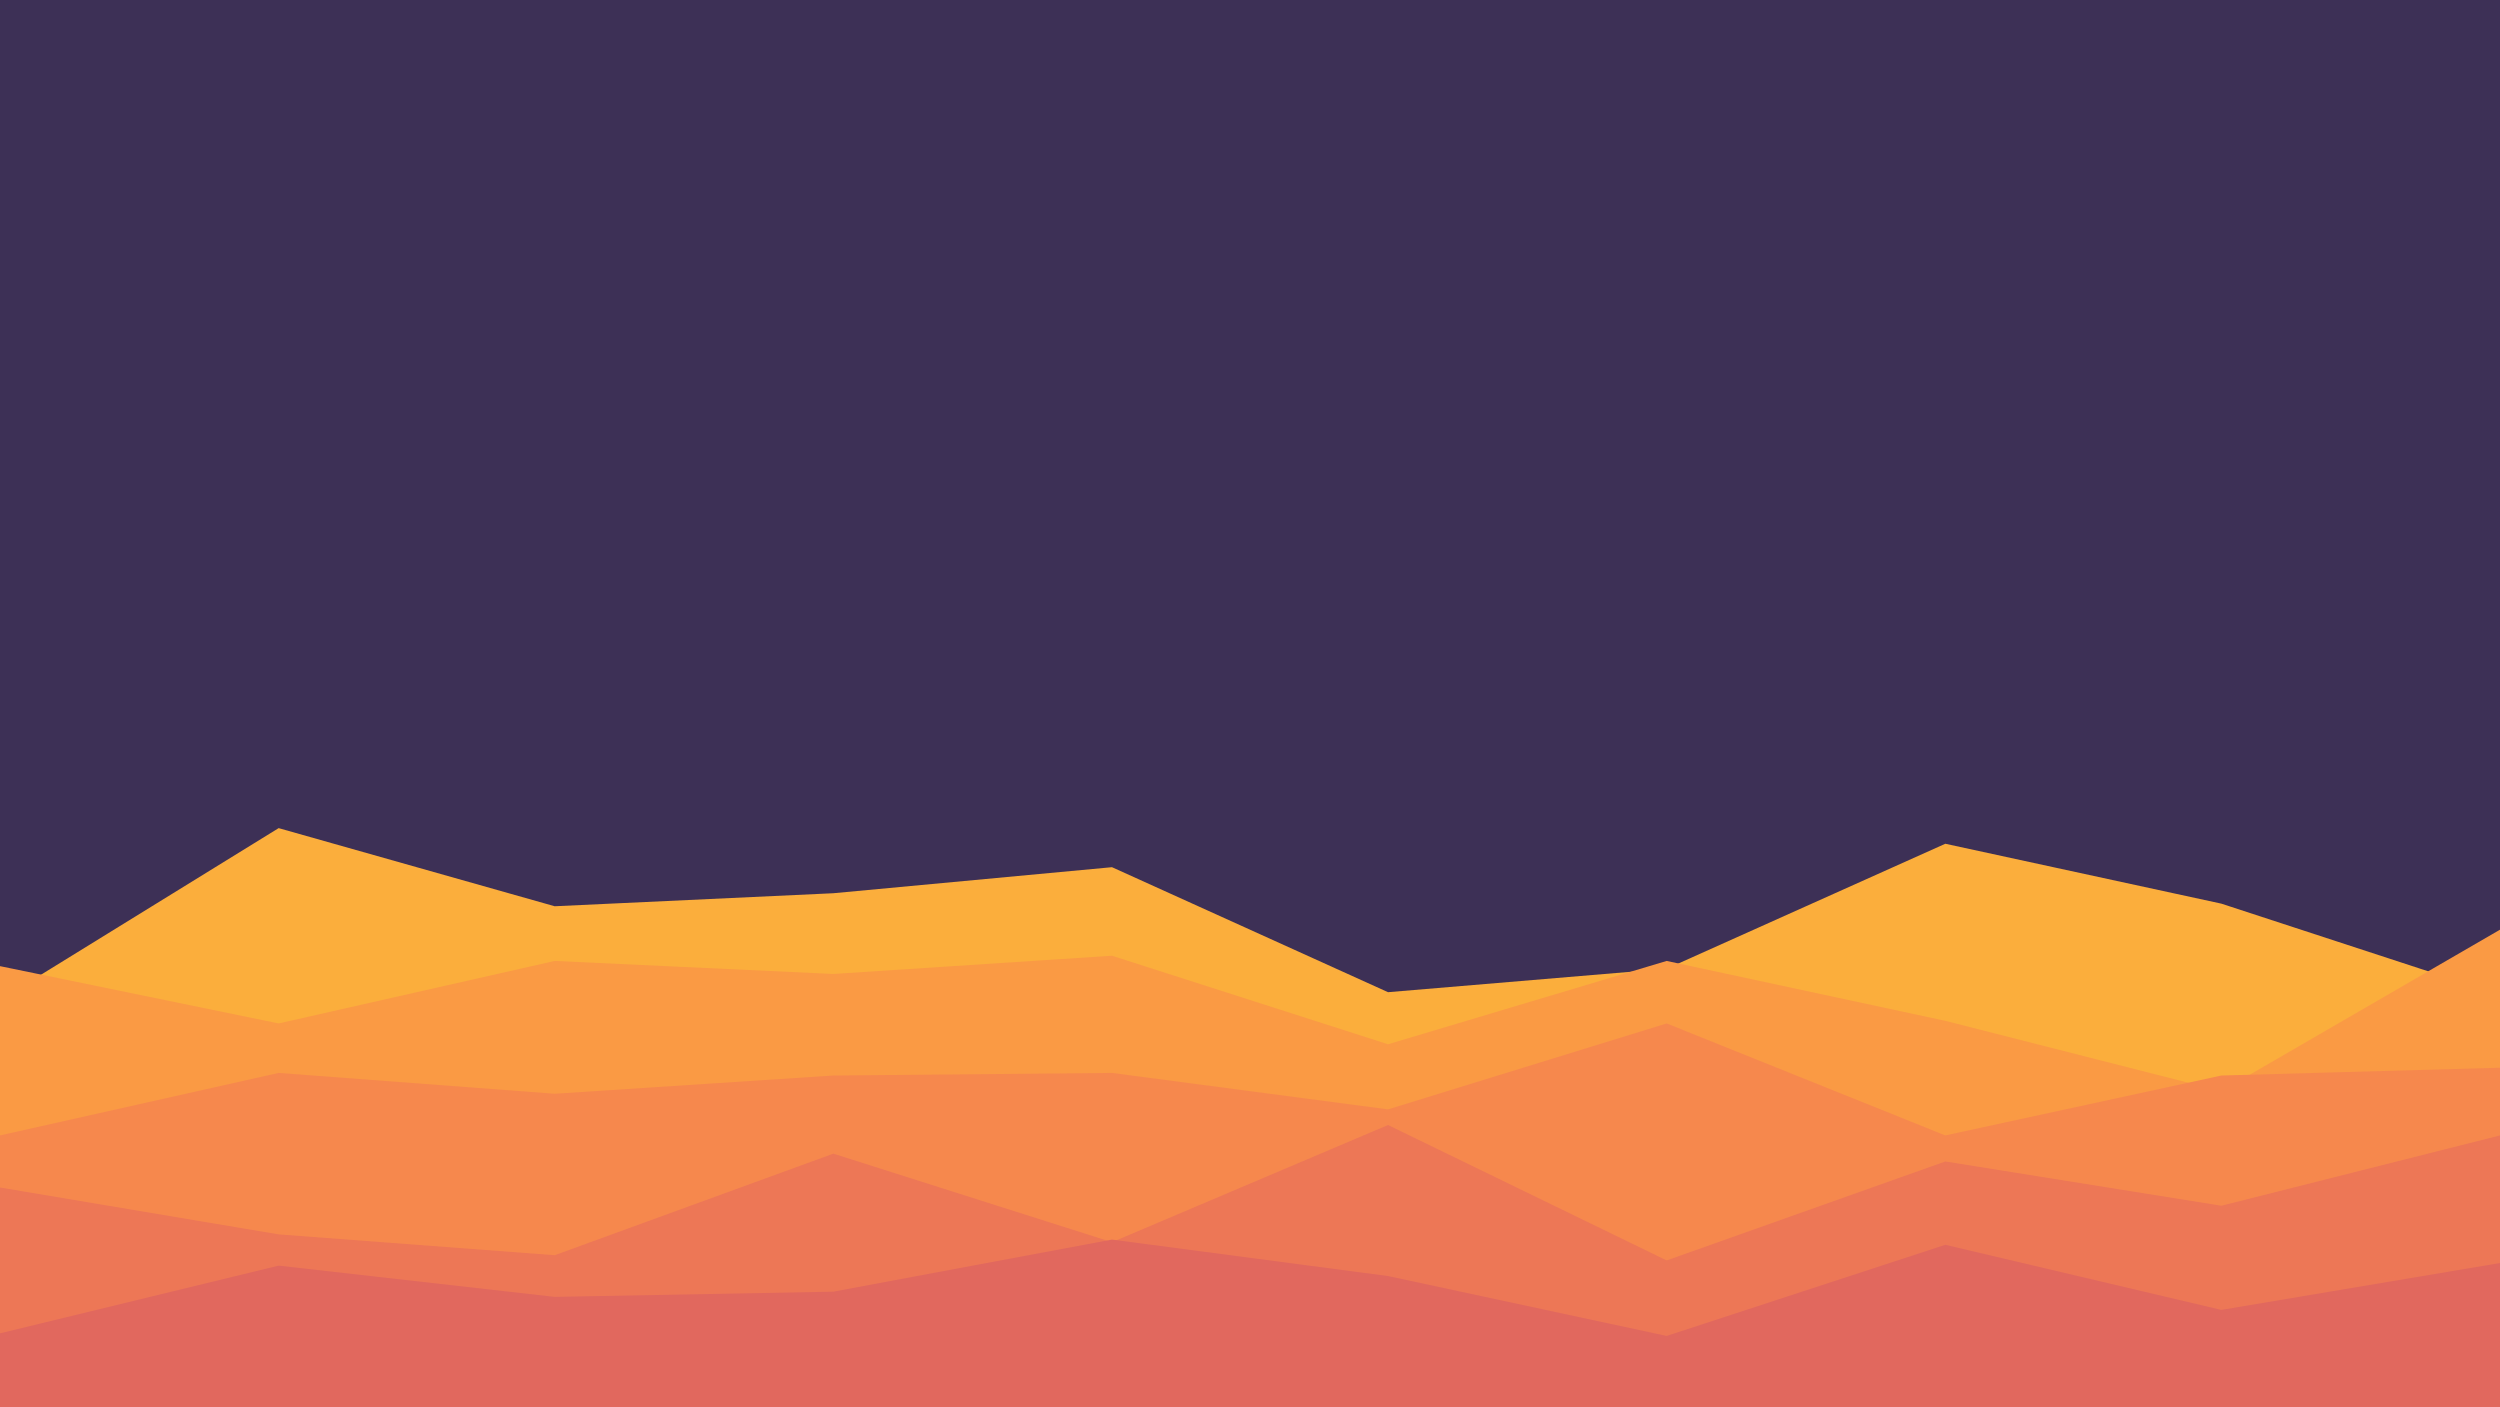
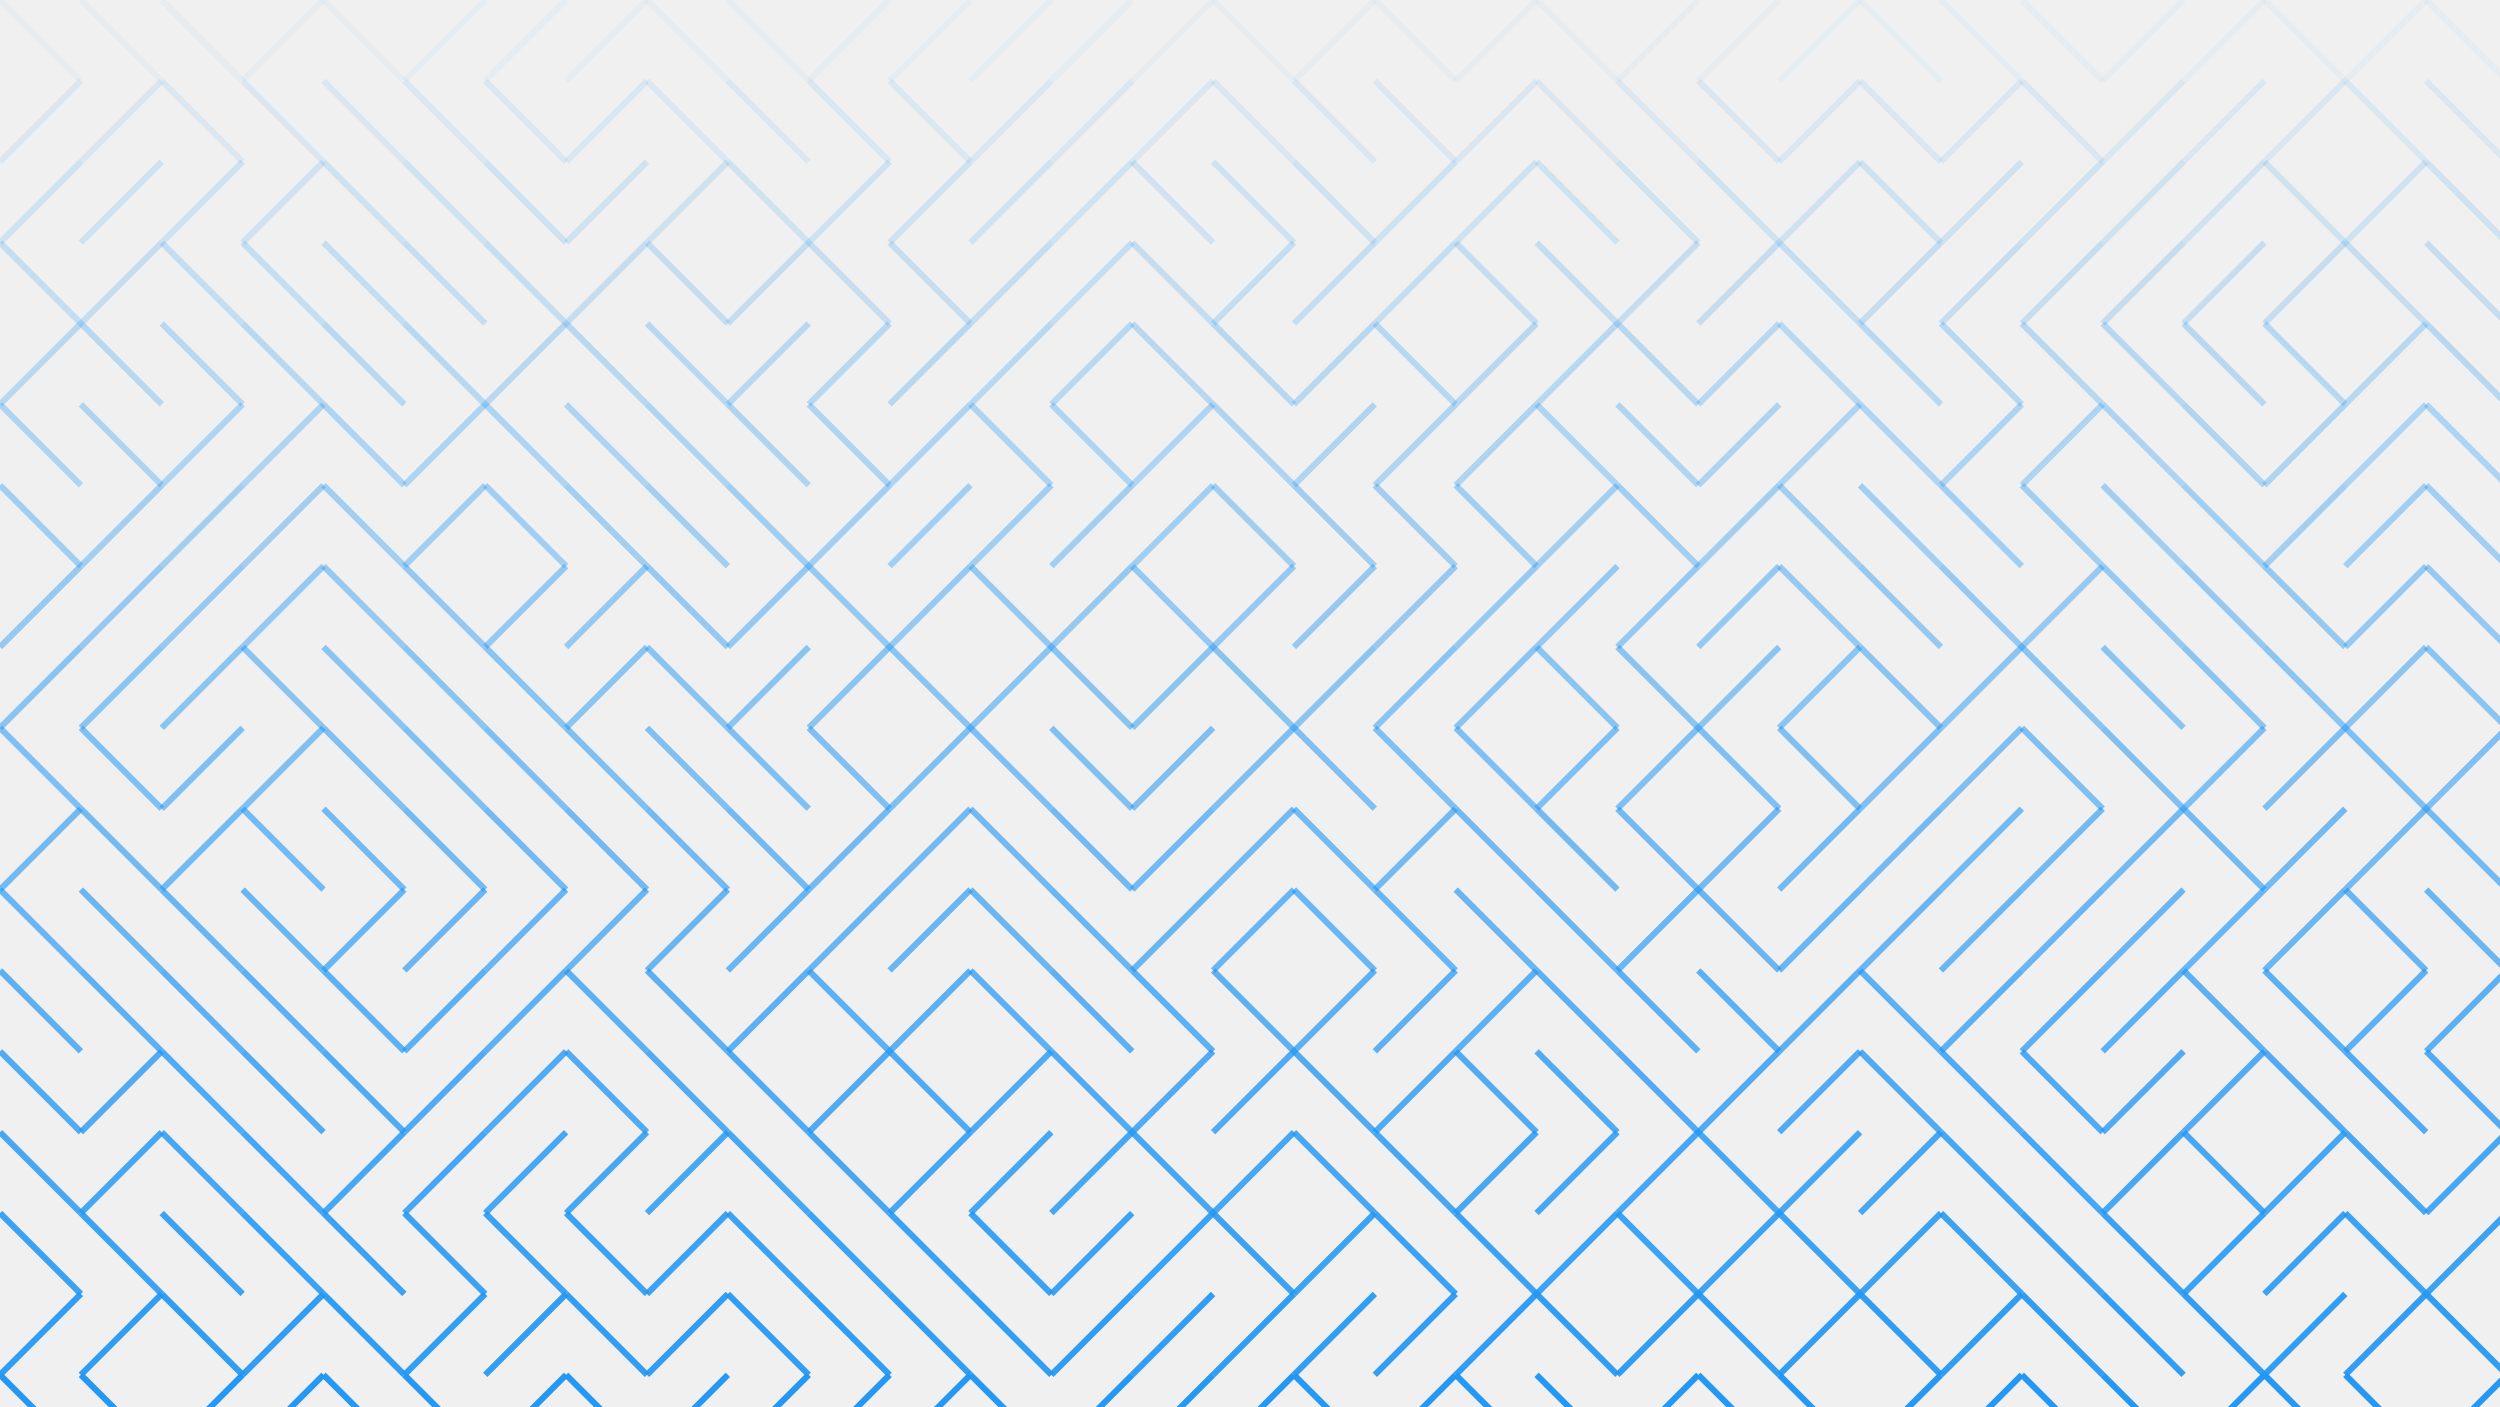
- <svg xmlns="http://www.w3.org/2000/svg" id="visual" viewBox="0 0 960 540" width="960" height="540" version="1.1">
-   <rect x="0" y="0" width="960" height="540" fill="#3d3056" />
-   <path d="M0 384L107 318L213 348L320 343L427 333L533 381L640 372L747 324L853 347L960 382L960 541L853 541L747 541L640 541L533 541L427 541L320 541L213 541L107 541L0 541Z" fill="#fbae3c" />
-   <path d="M0 371L107 393L213 369L320 374L427 367L533 401L640 369L747 392L853 419L960 357L960 541L853 541L747 541L640 541L533 541L427 541L320 541L213 541L107 541L0 541Z" fill="#fa9a44" />
-   <path d="M0 436L107 412L213 420L320 413L427 412L533 426L640 393L747 436L853 413L960 410L960 541L853 541L747 541L640 541L533 541L427 541L320 541L213 541L107 541L0 541Z" fill="#f6884d" />
-   <path d="M0 456L107 474L213 482L320 443L427 477L533 432L640 484L747 446L853 463L960 436L960 541L853 541L747 541L640 541L533 541L427 541L320 541L213 541L107 541L0 541Z" fill="#ed7756" />
-   <path d="M0 512L107 486L213 498L320 496L427 476L533 490L640 513L747 478L853 503L960 485L960 541L853 541L747 541L640 541L533 541L427 541L320 541L213 541L107 541L0 541Z" fill="#e1685e" />
+ <svg xmlns="http://www.w3.org/2000/svg" version="1.1" viewBox="0 0 1422 800">
+   <g stroke-width="3.5" stroke="#2196f3" fill="#fff" stroke-linecap="butt">
+     <line x1="0" y1="0" x2="46" y2="46" opacity="0.05" />
+     <line x1="46" y1="0" x2="92" y2="46" opacity="0.05" />
+     <line x1="92" y1="0" x2="138" y2="46" opacity="0.05" />
+     <line x1="184" y1="0" x2="138" y2="46" opacity="0.05" />
+     <line x1="184" y1="0" x2="230" y2="46" opacity="0.05" />
+     <line x1="276" y1="0" x2="230" y2="46" opacity="0.05" />
+     <line x1="322" y1="0" x2="276" y2="46" opacity="0.05" />
+     <line x1="368" y1="0" x2="322" y2="46" opacity="0.05" />
+     <line x1="368" y1="0" x2="414" y2="46" opacity="0.05" />
+     <line x1="414" y1="0" x2="460" y2="46" opacity="0.05" />
+     <line x1="506" y1="0" x2="460" y2="46" opacity="0.05" />
+     <line x1="552" y1="0" x2="506" y2="46" opacity="0.05" />
+     <line x1="598" y1="0" x2="552" y2="46" opacity="0.05" />
+     <line x1="644" y1="0" x2="598" y2="46" opacity="0.05" />
+     <line x1="690" y1="0" x2="644" y2="46" opacity="0.05" />
+     <line x1="690" y1="0" x2="736" y2="46" opacity="0.05" />
+     <line x1="782" y1="0" x2="736" y2="46" opacity="0.05" />
+     <line x1="782" y1="0" x2="828" y2="46" opacity="0.05" />
+     <line x1="874" y1="0" x2="828" y2="46" opacity="0.05" />
+     <line x1="874" y1="0" x2="920" y2="46" opacity="0.05" />
+     <line x1="966" y1="0" x2="920" y2="46" opacity="0.05" />
+     <line x1="1012" y1="0" x2="966" y2="46" opacity="0.05" />
+     <line x1="1058" y1="0" x2="1012" y2="46" opacity="0.05" />
+     <line x1="1058" y1="0" x2="1104" y2="46" opacity="0.05" />
+     <line x1="1104" y1="0" x2="1150" y2="46" opacity="0.05" />
+     <line x1="1150" y1="0" x2="1196" y2="46" opacity="0.05" />
+     <line x1="1242" y1="0" x2="1196" y2="46" opacity="0.05" />
+     <line x1="1288" y1="0" x2="1242" y2="46" opacity="0.05" />
+     <line x1="1288" y1="0" x2="1334" y2="46" opacity="0.05" />
+     <line x1="1380" y1="0" x2="1334" y2="46" opacity="0.05" />
+     <line x1="1380" y1="0" x2="1426" y2="46" opacity="0.05" />
+     <line x1="46" y1="46" x2="0" y2="92" opacity="0.10" />
+     <line x1="92" y1="46" x2="46" y2="92" opacity="0.10" />
+     <line x1="92" y1="46" x2="138" y2="92" opacity="0.10" />
+     <line x1="138" y1="46" x2="184" y2="92" opacity="0.10" />
+     <line x1="184" y1="46" x2="230" y2="92" opacity="0.10" />
+     <line x1="230" y1="46" x2="276" y2="92" opacity="0.10" />
+     <line x1="276" y1="46" x2="322" y2="92" opacity="0.10" />
+     <line x1="368" y1="46" x2="322" y2="92" opacity="0.10" />
+     <line x1="368" y1="46" x2="414" y2="92" opacity="0.10" />
+     <line x1="414" y1="46" x2="460" y2="92" opacity="0.10" />
+     <line x1="460" y1="46" x2="506" y2="92" opacity="0.10" />
+     <line x1="506" y1="46" x2="552" y2="92" opacity="0.10" />
+     <line x1="598" y1="46" x2="552" y2="92" opacity="0.10" />
+     <line x1="644" y1="46" x2="598" y2="92" opacity="0.10" />
+     <line x1="690" y1="46" x2="644" y2="92" opacity="0.10" />
+     <line x1="690" y1="46" x2="736" y2="92" opacity="0.10" />
+     <line x1="736" y1="46" x2="782" y2="92" opacity="0.10" />
+     <line x1="782" y1="46" x2="828" y2="92" opacity="0.10" />
+     <line x1="874" y1="46" x2="828" y2="92" opacity="0.10" />
+     <line x1="874" y1="46" x2="920" y2="92" opacity="0.10" />
+     <line x1="920" y1="46" x2="966" y2="92" opacity="0.10" />
+     <line x1="966" y1="46" x2="1012" y2="92" opacity="0.10" />
+     <line x1="1058" y1="46" x2="1012" y2="92" opacity="0.10" />
+     <line x1="1058" y1="46" x2="1104" y2="92" opacity="0.10" />
+     <line x1="1150" y1="46" x2="1104" y2="92" opacity="0.10" />
+     <line x1="1150" y1="46" x2="1196" y2="92" opacity="0.10" />
+     <line x1="1242" y1="46" x2="1196" y2="92" opacity="0.10" />
+     <line x1="1288" y1="46" x2="1242" y2="92" opacity="0.10" />
+     <line x1="1334" y1="46" x2="1288" y2="92" opacity="0.10" />
+     <line x1="1334" y1="46" x2="1380" y2="92" opacity="0.10" />
+     <line x1="1380" y1="46" x2="1426" y2="92" opacity="0.10" />
+     <line x1="46" y1="92" x2="0" y2="138" opacity="0.16" />
+     <line x1="92" y1="92" x2="46" y2="138" opacity="0.16" />
+     <line x1="138" y1="92" x2="92" y2="138" opacity="0.16" />
+     <line x1="184" y1="92" x2="138" y2="138" opacity="0.16" />
+     <line x1="184" y1="92" x2="230" y2="138" opacity="0.16" />
+     <line x1="230" y1="92" x2="276" y2="138" opacity="0.16" />
+     <line x1="276" y1="92" x2="322" y2="138" opacity="0.16" />
+     <line x1="368" y1="92" x2="322" y2="138" opacity="0.16" />
+     <line x1="414" y1="92" x2="368" y2="138" opacity="0.16" />
+     <line x1="414" y1="92" x2="460" y2="138" opacity="0.16" />
+     <line x1="506" y1="92" x2="460" y2="138" opacity="0.16" />
+     <line x1="552" y1="92" x2="506" y2="138" opacity="0.16" />
+     <line x1="598" y1="92" x2="552" y2="138" opacity="0.16" />
+     <line x1="644" y1="92" x2="598" y2="138" opacity="0.16" />
+     <line x1="644" y1="92" x2="690" y2="138" opacity="0.16" />
+     <line x1="690" y1="92" x2="736" y2="138" opacity="0.16" />
+     <line x1="736" y1="92" x2="782" y2="138" opacity="0.16" />
+     <line x1="828" y1="92" x2="782" y2="138" opacity="0.16" />
+     <line x1="874" y1="92" x2="828" y2="138" opacity="0.16" />
+     <line x1="874" y1="92" x2="920" y2="138" opacity="0.16" />
+     <line x1="920" y1="92" x2="966" y2="138" opacity="0.16" />
+     <line x1="966" y1="92" x2="1012" y2="138" opacity="0.16" />
+     <line x1="1058" y1="92" x2="1012" y2="138" opacity="0.16" />
+     <line x1="1058" y1="92" x2="1104" y2="138" opacity="0.16" />
+     <line x1="1150" y1="92" x2="1104" y2="138" opacity="0.16" />
+     <line x1="1196" y1="92" x2="1150" y2="138" opacity="0.16" />
+     <line x1="1242" y1="92" x2="1196" y2="138" opacity="0.16" />
+     <line x1="1288" y1="92" x2="1242" y2="138" opacity="0.16" />
+     <line x1="1288" y1="92" x2="1334" y2="138" opacity="0.16" />
+     <line x1="1380" y1="92" x2="1334" y2="138" opacity="0.16" />
+     <line x1="1380" y1="92" x2="1426" y2="138" opacity="0.16" />
+     <line x1="0" y1="138" x2="46" y2="184" opacity="0.21" />
+     <line x1="92" y1="138" x2="46" y2="184" opacity="0.21" />
+     <line x1="92" y1="138" x2="138" y2="184" opacity="0.21" />
+     <line x1="138" y1="138" x2="184" y2="184" opacity="0.21" />
+     <line x1="184" y1="138" x2="230" y2="184" opacity="0.21" />
+     <line x1="230" y1="138" x2="276" y2="184" opacity="0.21" />
+     <line x1="276" y1="138" x2="322" y2="184" opacity="0.21" />
+     <line x1="368" y1="138" x2="322" y2="184" opacity="0.21" />
+     <line x1="368" y1="138" x2="414" y2="184" opacity="0.21" />
+     <line x1="460" y1="138" x2="414" y2="184" opacity="0.21" />
+     <line x1="460" y1="138" x2="506" y2="184" opacity="0.21" />
+     <line x1="506" y1="138" x2="552" y2="184" opacity="0.21" />
+     <line x1="598" y1="138" x2="552" y2="184" opacity="0.21" />
+     <line x1="644" y1="138" x2="598" y2="184" opacity="0.21" />
+     <line x1="644" y1="138" x2="690" y2="184" opacity="0.21" />
+     <line x1="736" y1="138" x2="690" y2="184" opacity="0.21" />
+     <line x1="782" y1="138" x2="736" y2="184" opacity="0.21" />
+     <line x1="828" y1="138" x2="782" y2="184" opacity="0.21" />
+     <line x1="828" y1="138" x2="874" y2="184" opacity="0.21" />
+     <line x1="874" y1="138" x2="920" y2="184" opacity="0.21" />
+     <line x1="966" y1="138" x2="920" y2="184" opacity="0.21" />
+     <line x1="1012" y1="138" x2="966" y2="184" opacity="0.21" />
+     <line x1="1012" y1="138" x2="1058" y2="184" opacity="0.21" />
+     <line x1="1104" y1="138" x2="1058" y2="184" opacity="0.21" />
+     <line x1="1150" y1="138" x2="1104" y2="184" opacity="0.21" />
+     <line x1="1196" y1="138" x2="1150" y2="184" opacity="0.21" />
+     <line x1="1242" y1="138" x2="1196" y2="184" opacity="0.21" />
+     <line x1="1288" y1="138" x2="1242" y2="184" opacity="0.21" />
+     <line x1="1334" y1="138" x2="1288" y2="184" opacity="0.21" />
+     <line x1="1334" y1="138" x2="1380" y2="184" opacity="0.21" />
+     <line x1="1380" y1="138" x2="1426" y2="184" opacity="0.21" />
+     <line x1="46" y1="184" x2="0" y2="230" opacity="0.27" />
+     <line x1="46" y1="184" x2="92" y2="230" opacity="0.27" />
+     <line x1="92" y1="184" x2="138" y2="230" opacity="0.27" />
+     <line x1="138" y1="184" x2="184" y2="230" opacity="0.27" />
+     <line x1="184" y1="184" x2="230" y2="230" opacity="0.27" />
+     <line x1="230" y1="184" x2="276" y2="230" opacity="0.27" />
+     <line x1="322" y1="184" x2="276" y2="230" opacity="0.27" />
+     <line x1="322" y1="184" x2="368" y2="230" opacity="0.27" />
+     <line x1="368" y1="184" x2="414" y2="230" opacity="0.27" />
+     <line x1="460" y1="184" x2="414" y2="230" opacity="0.27" />
+     <line x1="506" y1="184" x2="460" y2="230" opacity="0.27" />
+     <line x1="552" y1="184" x2="506" y2="230" opacity="0.27" />
+     <line x1="598" y1="184" x2="552" y2="230" opacity="0.27" />
+     <line x1="644" y1="184" x2="598" y2="230" opacity="0.27" />
+     <line x1="644" y1="184" x2="690" y2="230" opacity="0.27" />
+     <line x1="690" y1="184" x2="736" y2="230" opacity="0.27" />
+     <line x1="782" y1="184" x2="736" y2="230" opacity="0.27" />
+     <line x1="782" y1="184" x2="828" y2="230" opacity="0.27" />
+     <line x1="874" y1="184" x2="828" y2="230" opacity="0.27" />
+     <line x1="920" y1="184" x2="874" y2="230" opacity="0.27" />
+     <line x1="920" y1="184" x2="966" y2="230" opacity="0.27" />
+     <line x1="1012" y1="184" x2="966" y2="230" opacity="0.27" />
+     <line x1="1012" y1="184" x2="1058" y2="230" opacity="0.27" />
+     <line x1="1058" y1="184" x2="1104" y2="230" opacity="0.27" />
+     <line x1="1104" y1="184" x2="1150" y2="230" opacity="0.27" />
+     <line x1="1150" y1="184" x2="1196" y2="230" opacity="0.27" />
+     <line x1="1196" y1="184" x2="1242" y2="230" opacity="0.27" />
+     <line x1="1242" y1="184" x2="1288" y2="230" opacity="0.27" />
+     <line x1="1288" y1="184" x2="1334" y2="230" opacity="0.27" />
+     <line x1="1380" y1="184" x2="1334" y2="230" opacity="0.27" />
+     <line x1="1380" y1="184" x2="1426" y2="230" opacity="0.27" />
+     <line x1="0" y1="230" x2="46" y2="276" opacity="0.32" />
+     <line x1="46" y1="230" x2="92" y2="276" opacity="0.32" />
+     <line x1="138" y1="230" x2="92" y2="276" opacity="0.32" />
+     <line x1="184" y1="230" x2="138" y2="276" opacity="0.32" />
+     <line x1="184" y1="230" x2="230" y2="276" opacity="0.32" />
+     <line x1="276" y1="230" x2="230" y2="276" opacity="0.32" />
+     <line x1="276" y1="230" x2="322" y2="276" opacity="0.32" />
+     <line x1="322" y1="230" x2="368" y2="276" opacity="0.32" />
+     <line x1="368" y1="230" x2="414" y2="276" opacity="0.32" />
+     <line x1="414" y1="230" x2="460" y2="276" opacity="0.32" />
+     <line x1="460" y1="230" x2="506" y2="276" opacity="0.32" />
+     <line x1="552" y1="230" x2="506" y2="276" opacity="0.32" />
+     <line x1="552" y1="230" x2="598" y2="276" opacity="0.32" />
+     <line x1="598" y1="230" x2="644" y2="276" opacity="0.32" />
+     <line x1="690" y1="230" x2="644" y2="276" opacity="0.32" />
+     <line x1="690" y1="230" x2="736" y2="276" opacity="0.32" />
+     <line x1="782" y1="230" x2="736" y2="276" opacity="0.32" />
+     <line x1="828" y1="230" x2="782" y2="276" opacity="0.32" />
+     <line x1="874" y1="230" x2="828" y2="276" opacity="0.32" />
+     <line x1="874" y1="230" x2="920" y2="276" opacity="0.32" />
+     <line x1="920" y1="230" x2="966" y2="276" opacity="0.32" />
+     <line x1="1012" y1="230" x2="966" y2="276" opacity="0.32" />
+     <line x1="1058" y1="230" x2="1012" y2="276" opacity="0.32" />
+     <line x1="1058" y1="230" x2="1104" y2="276" opacity="0.32" />
+     <line x1="1150" y1="230" x2="1104" y2="276" opacity="0.32" />
+     <line x1="1196" y1="230" x2="1150" y2="276" opacity="0.32" />
+     <line x1="1196" y1="230" x2="1242" y2="276" opacity="0.32" />
+     <line x1="1242" y1="230" x2="1288" y2="276" opacity="0.32" />
+     <line x1="1334" y1="230" x2="1288" y2="276" opacity="0.32" />
+     <line x1="1380" y1="230" x2="1334" y2="276" opacity="0.32" />
+     <line x1="1380" y1="230" x2="1426" y2="276" opacity="0.32" />
+     <line x1="0" y1="276" x2="46" y2="322" opacity="0.38" />
+     <line x1="92" y1="276" x2="46" y2="322" opacity="0.38" />
+     <line x1="138" y1="276" x2="92" y2="322" opacity="0.38" />
+     <line x1="184" y1="276" x2="138" y2="322" opacity="0.38" />
+     <line x1="184" y1="276" x2="230" y2="322" opacity="0.38" />
+     <line x1="276" y1="276" x2="230" y2="322" opacity="0.38" />
+     <line x1="276" y1="276" x2="322" y2="322" opacity="0.38" />
+     <line x1="322" y1="276" x2="368" y2="322" opacity="0.38" />
+     <line x1="368" y1="276" x2="414" y2="322" opacity="0.38" />
+     <line x1="414" y1="276" x2="460" y2="322" opacity="0.38" />
+     <line x1="506" y1="276" x2="460" y2="322" opacity="0.38" />
+     <line x1="552" y1="276" x2="506" y2="322" opacity="0.38" />
+     <line x1="598" y1="276" x2="552" y2="322" opacity="0.38" />
+     <line x1="644" y1="276" x2="598" y2="322" opacity="0.38" />
+     <line x1="690" y1="276" x2="644" y2="322" opacity="0.38" />
+     <line x1="690" y1="276" x2="736" y2="322" opacity="0.38" />
+     <line x1="736" y1="276" x2="782" y2="322" opacity="0.38" />
+     <line x1="782" y1="276" x2="828" y2="322" opacity="0.38" />
+     <line x1="828" y1="276" x2="874" y2="322" opacity="0.38" />
+     <line x1="920" y1="276" x2="874" y2="322" opacity="0.38" />
+     <line x1="920" y1="276" x2="966" y2="322" opacity="0.38" />
+     <line x1="1012" y1="276" x2="966" y2="322" opacity="0.38" />
+     <line x1="1012" y1="276" x2="1058" y2="322" opacity="0.38" />
+     <line x1="1058" y1="276" x2="1104" y2="322" opacity="0.38" />
+     <line x1="1104" y1="276" x2="1150" y2="322" opacity="0.38" />
+     <line x1="1150" y1="276" x2="1196" y2="322" opacity="0.38" />
+     <line x1="1196" y1="276" x2="1242" y2="322" opacity="0.38" />
+     <line x1="1242" y1="276" x2="1288" y2="322" opacity="0.38" />
+     <line x1="1334" y1="276" x2="1288" y2="322" opacity="0.38" />
+     <line x1="1380" y1="276" x2="1334" y2="322" opacity="0.38" />
+     <line x1="1380" y1="276" x2="1426" y2="322" opacity="0.38" />
+     <line x1="46" y1="322" x2="0" y2="368" opacity="0.43" />
+     <line x1="92" y1="322" x2="46" y2="368" opacity="0.43" />
+     <line x1="138" y1="322" x2="92" y2="368" opacity="0.43" />
+     <line x1="184" y1="322" x2="138" y2="368" opacity="0.43" />
+     <line x1="184" y1="322" x2="230" y2="368" opacity="0.43" />
+     <line x1="230" y1="322" x2="276" y2="368" opacity="0.43" />
+     <line x1="322" y1="322" x2="276" y2="368" opacity="0.43" />
+     <line x1="368" y1="322" x2="322" y2="368" opacity="0.43" />
+     <line x1="368" y1="322" x2="414" y2="368" opacity="0.43" />
+     <line x1="460" y1="322" x2="414" y2="368" opacity="0.43" />
+     <line x1="460" y1="322" x2="506" y2="368" opacity="0.43" />
+     <line x1="552" y1="322" x2="506" y2="368" opacity="0.43" />
+     <line x1="552" y1="322" x2="598" y2="368" opacity="0.43" />
+     <line x1="644" y1="322" x2="598" y2="368" opacity="0.43" />
+     <line x1="644" y1="322" x2="690" y2="368" opacity="0.43" />
+     <line x1="736" y1="322" x2="690" y2="368" opacity="0.43" />
+     <line x1="782" y1="322" x2="736" y2="368" opacity="0.43" />
+     <line x1="828" y1="322" x2="782" y2="368" opacity="0.43" />
+     <line x1="874" y1="322" x2="828" y2="368" opacity="0.43" />
+     <line x1="920" y1="322" x2="874" y2="368" opacity="0.43" />
+     <line x1="966" y1="322" x2="920" y2="368" opacity="0.43" />
+     <line x1="1012" y1="322" x2="966" y2="368" opacity="0.43" />
+     <line x1="1012" y1="322" x2="1058" y2="368" opacity="0.43" />
+     <line x1="1058" y1="322" x2="1104" y2="368" opacity="0.43" />
+     <line x1="1104" y1="322" x2="1150" y2="368" opacity="0.43" />
+     <line x1="1196" y1="322" x2="1150" y2="368" opacity="0.43" />
+     <line x1="1196" y1="322" x2="1242" y2="368" opacity="0.43" />
+     <line x1="1242" y1="322" x2="1288" y2="368" opacity="0.43" />
+     <line x1="1288" y1="322" x2="1334" y2="368" opacity="0.43" />
+     <line x1="1380" y1="322" x2="1334" y2="368" opacity="0.43" />
+     <line x1="1380" y1="322" x2="1426" y2="368" opacity="0.43" />
+     <line x1="46" y1="368" x2="0" y2="414" opacity="0.49" />
+     <line x1="92" y1="368" x2="46" y2="414" opacity="0.49" />
+     <line x1="138" y1="368" x2="92" y2="414" opacity="0.49" />
+     <line x1="138" y1="368" x2="184" y2="414" opacity="0.49" />
+     <line x1="184" y1="368" x2="230" y2="414" opacity="0.49" />
+     <line x1="230" y1="368" x2="276" y2="414" opacity="0.49" />
+     <line x1="276" y1="368" x2="322" y2="414" opacity="0.49" />
+     <line x1="368" y1="368" x2="322" y2="414" opacity="0.49" />
+     <line x1="368" y1="368" x2="414" y2="414" opacity="0.49" />
+     <line x1="460" y1="368" x2="414" y2="414" opacity="0.49" />
+     <line x1="506" y1="368" x2="460" y2="414" opacity="0.49" />
+     <line x1="506" y1="368" x2="552" y2="414" opacity="0.49" />
+     <line x1="598" y1="368" x2="552" y2="414" opacity="0.49" />
+     <line x1="598" y1="368" x2="644" y2="414" opacity="0.49" />
+     <line x1="690" y1="368" x2="644" y2="414" opacity="0.49" />
+     <line x1="690" y1="368" x2="736" y2="414" opacity="0.49" />
+     <line x1="782" y1="368" x2="736" y2="414" opacity="0.49" />
+     <line x1="828" y1="368" x2="782" y2="414" opacity="0.49" />
+     <line x1="874" y1="368" x2="828" y2="414" opacity="0.49" />
+     <line x1="874" y1="368" x2="920" y2="414" opacity="0.49" />
+     <line x1="920" y1="368" x2="966" y2="414" opacity="0.49" />
+     <line x1="1012" y1="368" x2="966" y2="414" opacity="0.49" />
+     <line x1="1058" y1="368" x2="1012" y2="414" opacity="0.49" />
+     <line x1="1058" y1="368" x2="1104" y2="414" opacity="0.49" />
+     <line x1="1150" y1="368" x2="1104" y2="414" opacity="0.49" />
+     <line x1="1150" y1="368" x2="1196" y2="414" opacity="0.49" />
+     <line x1="1196" y1="368" x2="1242" y2="414" opacity="0.49" />
+     <line x1="1242" y1="368" x2="1288" y2="414" opacity="0.49" />
+     <line x1="1288" y1="368" x2="1334" y2="414" opacity="0.49" />
+     <line x1="1380" y1="368" x2="1334" y2="414" opacity="0.49" />
+     <line x1="1380" y1="368" x2="1426" y2="414" opacity="0.49" />
+     <line x1="0" y1="414" x2="46" y2="460" opacity="0.54" />
+     <line x1="46" y1="414" x2="92" y2="460" opacity="0.54" />
+     <line x1="138" y1="414" x2="92" y2="460" opacity="0.54" />
+     <line x1="184" y1="414" x2="138" y2="460" opacity="0.54" />
+     <line x1="184" y1="414" x2="230" y2="460" opacity="0.54" />
+     <line x1="230" y1="414" x2="276" y2="460" opacity="0.54" />
+     <line x1="276" y1="414" x2="322" y2="460" opacity="0.54" />
+     <line x1="322" y1="414" x2="368" y2="460" opacity="0.54" />
+     <line x1="368" y1="414" x2="414" y2="460" opacity="0.54" />
+     <line x1="414" y1="414" x2="460" y2="460" opacity="0.54" />
+     <line x1="460" y1="414" x2="506" y2="460" opacity="0.54" />
+     <line x1="552" y1="414" x2="506" y2="460" opacity="0.54" />
+     <line x1="552" y1="414" x2="598" y2="460" opacity="0.54" />
+     <line x1="598" y1="414" x2="644" y2="460" opacity="0.54" />
+     <line x1="690" y1="414" x2="644" y2="460" opacity="0.54" />
+     <line x1="736" y1="414" x2="690" y2="460" opacity="0.54" />
+     <line x1="736" y1="414" x2="782" y2="460" opacity="0.54" />
+     <line x1="782" y1="414" x2="828" y2="460" opacity="0.54" />
+     <line x1="828" y1="414" x2="874" y2="460" opacity="0.54" />
+     <line x1="920" y1="414" x2="874" y2="460" opacity="0.54" />
+     <line x1="966" y1="414" x2="920" y2="460" opacity="0.54" />
+     <line x1="966" y1="414" x2="1012" y2="460" opacity="0.54" />
+     <line x1="1012" y1="414" x2="1058" y2="460" opacity="0.54" />
+     <line x1="1104" y1="414" x2="1058" y2="460" opacity="0.54" />
+     <line x1="1150" y1="414" x2="1104" y2="460" opacity="0.54" />
+     <line x1="1150" y1="414" x2="1196" y2="460" opacity="0.54" />
+     <line x1="1196" y1="414" x2="1242" y2="460" opacity="0.54" />
+     <line x1="1288" y1="414" x2="1242" y2="460" opacity="0.54" />
+     <line x1="1334" y1="414" x2="1288" y2="460" opacity="0.54" />
+     <line x1="1334" y1="414" x2="1380" y2="460" opacity="0.54" />
+     <line x1="1426" y1="414" x2="1380" y2="460" opacity="0.54" />
+     <line x1="46" y1="460" x2="0" y2="506" opacity="0.60" />
+     <line x1="46" y1="460" x2="92" y2="506" opacity="0.60" />
+     <line x1="138" y1="460" x2="92" y2="506" opacity="0.60" />
+     <line x1="138" y1="460" x2="184" y2="506" opacity="0.60" />
+     <line x1="184" y1="460" x2="230" y2="506" opacity="0.60" />
+     <line x1="230" y1="460" x2="276" y2="506" opacity="0.60" />
+     <line x1="276" y1="460" x2="322" y2="506" opacity="0.60" />
+     <line x1="322" y1="460" x2="368" y2="506" opacity="0.60" />
+     <line x1="368" y1="460" x2="414" y2="506" opacity="0.60" />
+     <line x1="414" y1="460" x2="460" y2="506" opacity="0.60" />
+     <line x1="506" y1="460" x2="460" y2="506" opacity="0.60" />
+     <line x1="552" y1="460" x2="506" y2="506" opacity="0.60" />
+     <line x1="552" y1="460" x2="598" y2="506" opacity="0.60" />
+     <line x1="598" y1="460" x2="644" y2="506" opacity="0.60" />
+     <line x1="690" y1="460" x2="644" y2="506" opacity="0.60" />
+     <line x1="736" y1="460" x2="690" y2="506" opacity="0.60" />
+     <line x1="736" y1="460" x2="782" y2="506" opacity="0.60" />
+     <line x1="828" y1="460" x2="782" y2="506" opacity="0.60" />
+     <line x1="828" y1="460" x2="874" y2="506" opacity="0.60" />
+     <line x1="874" y1="460" x2="920" y2="506" opacity="0.60" />
+     <line x1="920" y1="460" x2="966" y2="506" opacity="0.60" />
+     <line x1="1012" y1="460" x2="966" y2="506" opacity="0.60" />
+     <line x1="1058" y1="460" x2="1012" y2="506" opacity="0.60" />
+     <line x1="1104" y1="460" x2="1058" y2="506" opacity="0.60" />
+     <line x1="1150" y1="460" x2="1104" y2="506" opacity="0.60" />
+     <line x1="1196" y1="460" x2="1150" y2="506" opacity="0.60" />
+     <line x1="1242" y1="460" x2="1196" y2="506" opacity="0.60" />
+     <line x1="1242" y1="460" x2="1288" y2="506" opacity="0.60" />
+     <line x1="1334" y1="460" x2="1288" y2="506" opacity="0.60" />
+     <line x1="1380" y1="460" x2="1334" y2="506" opacity="0.60" />
+     <line x1="1380" y1="460" x2="1426" y2="506" opacity="0.60" />
+     <line x1="0" y1="506" x2="46" y2="552" opacity="0.65" />
+     <line x1="46" y1="506" x2="92" y2="552" opacity="0.65" />
+     <line x1="92" y1="506" x2="138" y2="552" opacity="0.65" />
+     <line x1="138" y1="506" x2="184" y2="552" opacity="0.65" />
+     <line x1="230" y1="506" x2="184" y2="552" opacity="0.65" />
+     <line x1="276" y1="506" x2="230" y2="552" opacity="0.65" />
+     <line x1="322" y1="506" x2="276" y2="552" opacity="0.65" />
+     <line x1="368" y1="506" x2="322" y2="552" opacity="0.65" />
+     <line x1="414" y1="506" x2="368" y2="552" opacity="0.65" />
+     <line x1="460" y1="506" x2="414" y2="552" opacity="0.65" />
+     <line x1="506" y1="506" x2="460" y2="552" opacity="0.65" />
+     <line x1="552" y1="506" x2="506" y2="552" opacity="0.65" />
+     <line x1="552" y1="506" x2="598" y2="552" opacity="0.65" />
+     <line x1="598" y1="506" x2="644" y2="552" opacity="0.65" />
+     <line x1="690" y1="506" x2="644" y2="552" opacity="0.65" />
+     <line x1="736" y1="506" x2="690" y2="552" opacity="0.65" />
+     <line x1="736" y1="506" x2="782" y2="552" opacity="0.65" />
+     <line x1="782" y1="506" x2="828" y2="552" opacity="0.65" />
+     <line x1="828" y1="506" x2="874" y2="552" opacity="0.65" />
+     <line x1="874" y1="506" x2="920" y2="552" opacity="0.65" />
+     <line x1="966" y1="506" x2="920" y2="552" opacity="0.65" />
+     <line x1="966" y1="506" x2="1012" y2="552" opacity="0.65" />
+     <line x1="1058" y1="506" x2="1012" y2="552" opacity="0.65" />
+     <line x1="1104" y1="506" x2="1058" y2="552" opacity="0.65" />
+     <line x1="1150" y1="506" x2="1104" y2="552" opacity="0.65" />
+     <line x1="1196" y1="506" x2="1150" y2="552" opacity="0.65" />
+     <line x1="1242" y1="506" x2="1196" y2="552" opacity="0.65" />
+     <line x1="1288" y1="506" x2="1242" y2="552" opacity="0.65" />
+     <line x1="1334" y1="506" x2="1288" y2="552" opacity="0.65" />
+     <line x1="1334" y1="506" x2="1380" y2="552" opacity="0.65" />
+     <line x1="1380" y1="506" x2="1426" y2="552" opacity="0.65" />
+     <line x1="0" y1="552" x2="46" y2="598" opacity="0.71" />
+     <line x1="46" y1="552" x2="92" y2="598" opacity="0.71" />
+     <line x1="92" y1="552" x2="138" y2="598" opacity="0.71" />
+     <line x1="138" y1="552" x2="184" y2="598" opacity="0.71" />
+     <line x1="184" y1="552" x2="230" y2="598" opacity="0.71" />
+     <line x1="276" y1="552" x2="230" y2="598" opacity="0.71" />
+     <line x1="322" y1="552" x2="276" y2="598" opacity="0.71" />
+     <line x1="322" y1="552" x2="368" y2="598" opacity="0.71" />
+     <line x1="368" y1="552" x2="414" y2="598" opacity="0.71" />
+     <line x1="460" y1="552" x2="414" y2="598" opacity="0.71" />
+     <line x1="460" y1="552" x2="506" y2="598" opacity="0.71" />
+     <line x1="552" y1="552" x2="506" y2="598" opacity="0.71" />
+     <line x1="552" y1="552" x2="598" y2="598" opacity="0.71" />
+     <line x1="598" y1="552" x2="644" y2="598" opacity="0.71" />
+     <line x1="644" y1="552" x2="690" y2="598" opacity="0.71" />
+     <line x1="690" y1="552" x2="736" y2="598" opacity="0.71" />
+     <line x1="782" y1="552" x2="736" y2="598" opacity="0.71" />
+     <line x1="828" y1="552" x2="782" y2="598" opacity="0.71" />
+     <line x1="874" y1="552" x2="828" y2="598" opacity="0.71" />
+     <line x1="874" y1="552" x2="920" y2="598" opacity="0.71" />
+     <line x1="920" y1="552" x2="966" y2="598" opacity="0.71" />
+     <line x1="966" y1="552" x2="1012" y2="598" opacity="0.71" />
+     <line x1="1058" y1="552" x2="1012" y2="598" opacity="0.71" />
+     <line x1="1058" y1="552" x2="1104" y2="598" opacity="0.71" />
+     <line x1="1150" y1="552" x2="1104" y2="598" opacity="0.71" />
+     <line x1="1196" y1="552" x2="1150" y2="598" opacity="0.71" />
+     <line x1="1242" y1="552" x2="1196" y2="598" opacity="0.71" />
+     <line x1="1242" y1="552" x2="1288" y2="598" opacity="0.71" />
+     <line x1="1288" y1="552" x2="1334" y2="598" opacity="0.71" />
+     <line x1="1380" y1="552" x2="1334" y2="598" opacity="0.71" />
+     <line x1="1426" y1="552" x2="1380" y2="598" opacity="0.71" />
+     <line x1="0" y1="598" x2="46" y2="644" opacity="0.76" />
+     <line x1="92" y1="598" x2="46" y2="644" opacity="0.76" />
+     <line x1="92" y1="598" x2="138" y2="644" opacity="0.76" />
+     <line x1="138" y1="598" x2="184" y2="644" opacity="0.76" />
+     <line x1="184" y1="598" x2="230" y2="644" opacity="0.76" />
+     <line x1="276" y1="598" x2="230" y2="644" opacity="0.76" />
+     <line x1="322" y1="598" x2="276" y2="644" opacity="0.76" />
+     <line x1="322" y1="598" x2="368" y2="644" opacity="0.76" />
+     <line x1="368" y1="598" x2="414" y2="644" opacity="0.76" />
+     <line x1="414" y1="598" x2="460" y2="644" opacity="0.76" />
+     <line x1="506" y1="598" x2="460" y2="644" opacity="0.76" />
+     <line x1="506" y1="598" x2="552" y2="644" opacity="0.76" />
+     <line x1="598" y1="598" x2="552" y2="644" opacity="0.76" />
+     <line x1="598" y1="598" x2="644" y2="644" opacity="0.76" />
+     <line x1="690" y1="598" x2="644" y2="644" opacity="0.76" />
+     <line x1="736" y1="598" x2="690" y2="644" opacity="0.76" />
+     <line x1="736" y1="598" x2="782" y2="644" opacity="0.76" />
+     <line x1="828" y1="598" x2="782" y2="644" opacity="0.76" />
+     <line x1="828" y1="598" x2="874" y2="644" opacity="0.76" />
+     <line x1="874" y1="598" x2="920" y2="644" opacity="0.76" />
+     <line x1="920" y1="598" x2="966" y2="644" opacity="0.76" />
+     <line x1="1012" y1="598" x2="966" y2="644" opacity="0.76" />
+     <line x1="1058" y1="598" x2="1012" y2="644" opacity="0.76" />
+     <line x1="1058" y1="598" x2="1104" y2="644" opacity="0.76" />
+     <line x1="1104" y1="598" x2="1150" y2="644" opacity="0.76" />
+     <line x1="1150" y1="598" x2="1196" y2="644" opacity="0.76" />
+     <line x1="1242" y1="598" x2="1196" y2="644" opacity="0.76" />
+     <line x1="1288" y1="598" x2="1242" y2="644" opacity="0.76" />
+     <line x1="1288" y1="598" x2="1334" y2="644" opacity="0.76" />
+     <line x1="1334" y1="598" x2="1380" y2="644" opacity="0.76" />
+     <line x1="1380" y1="598" x2="1426" y2="644" opacity="0.76" />
+     <line x1="0" y1="644" x2="46" y2="690" opacity="0.81" />
+     <line x1="92" y1="644" x2="46" y2="690" opacity="0.81" />
+     <line x1="92" y1="644" x2="138" y2="690" opacity="0.81" />
+     <line x1="138" y1="644" x2="184" y2="690" opacity="0.81" />
+     <line x1="230" y1="644" x2="184" y2="690" opacity="0.81" />
+     <line x1="276" y1="644" x2="230" y2="690" opacity="0.81" />
+     <line x1="322" y1="644" x2="276" y2="690" opacity="0.81" />
+     <line x1="368" y1="644" x2="322" y2="690" opacity="0.81" />
+     <line x1="414" y1="644" x2="368" y2="690" opacity="0.81" />
+     <line x1="414" y1="644" x2="460" y2="690" opacity="0.81" />
+     <line x1="460" y1="644" x2="506" y2="690" opacity="0.81" />
+     <line x1="552" y1="644" x2="506" y2="690" opacity="0.81" />
+     <line x1="598" y1="644" x2="552" y2="690" opacity="0.81" />
+     <line x1="644" y1="644" x2="598" y2="690" opacity="0.81" />
+     <line x1="644" y1="644" x2="690" y2="690" opacity="0.81" />
+     <line x1="736" y1="644" x2="690" y2="690" opacity="0.81" />
+     <line x1="736" y1="644" x2="782" y2="690" opacity="0.81" />
+     <line x1="782" y1="644" x2="828" y2="690" opacity="0.81" />
+     <line x1="874" y1="644" x2="828" y2="690" opacity="0.81" />
+     <line x1="920" y1="644" x2="874" y2="690" opacity="0.81" />
+     <line x1="966" y1="644" x2="920" y2="690" opacity="0.81" />
+     <line x1="966" y1="644" x2="1012" y2="690" opacity="0.81" />
+     <line x1="1058" y1="644" x2="1012" y2="690" opacity="0.81" />
+     <line x1="1104" y1="644" x2="1058" y2="690" opacity="0.81" />
+     <line x1="1104" y1="644" x2="1150" y2="690" opacity="0.81" />
+     <line x1="1150" y1="644" x2="1196" y2="690" opacity="0.81" />
+     <line x1="1242" y1="644" x2="1196" y2="690" opacity="0.81" />
+     <line x1="1242" y1="644" x2="1288" y2="690" opacity="0.81" />
+     <line x1="1334" y1="644" x2="1288" y2="690" opacity="0.81" />
+     <line x1="1334" y1="644" x2="1380" y2="690" opacity="0.81" />
+     <line x1="1426" y1="644" x2="1380" y2="690" opacity="0.81" />
+     <line x1="0" y1="690" x2="46" y2="736" opacity="0.87" />
+     <line x1="46" y1="690" x2="92" y2="736" opacity="0.87" />
+     <line x1="92" y1="690" x2="138" y2="736" opacity="0.87" />
+     <line x1="138" y1="690" x2="184" y2="736" opacity="0.87" />
+     <line x1="184" y1="690" x2="230" y2="736" opacity="0.87" />
+     <line x1="230" y1="690" x2="276" y2="736" opacity="0.87" />
+     <line x1="276" y1="690" x2="322" y2="736" opacity="0.87" />
+     <line x1="322" y1="690" x2="368" y2="736" opacity="0.87" />
+     <line x1="414" y1="690" x2="368" y2="736" opacity="0.87" />
+     <line x1="414" y1="690" x2="460" y2="736" opacity="0.87" />
+     <line x1="460" y1="690" x2="506" y2="736" opacity="0.87" />
+     <line x1="506" y1="690" x2="552" y2="736" opacity="0.87" />
+     <line x1="552" y1="690" x2="598" y2="736" opacity="0.87" />
+     <line x1="644" y1="690" x2="598" y2="736" opacity="0.87" />
+     <line x1="690" y1="690" x2="644" y2="736" opacity="0.87" />
+     <line x1="690" y1="690" x2="736" y2="736" opacity="0.87" />
+     <line x1="782" y1="690" x2="736" y2="736" opacity="0.87" />
+     <line x1="782" y1="690" x2="828" y2="736" opacity="0.87" />
+     <line x1="828" y1="690" x2="874" y2="736" opacity="0.87" />
+     <line x1="920" y1="690" x2="874" y2="736" opacity="0.87" />
+     <line x1="920" y1="690" x2="966" y2="736" opacity="0.87" />
+     <line x1="1012" y1="690" x2="966" y2="736" opacity="0.87" />
+     <line x1="1012" y1="690" x2="1058" y2="736" opacity="0.87" />
+     <line x1="1104" y1="690" x2="1058" y2="736" opacity="0.87" />
+     <line x1="1104" y1="690" x2="1150" y2="736" opacity="0.87" />
+     <line x1="1150" y1="690" x2="1196" y2="736" opacity="0.87" />
+     <line x1="1196" y1="690" x2="1242" y2="736" opacity="0.87" />
+     <line x1="1288" y1="690" x2="1242" y2="736" opacity="0.87" />
+     <line x1="1334" y1="690" x2="1288" y2="736" opacity="0.87" />
+     <line x1="1334" y1="690" x2="1380" y2="736" opacity="0.87" />
+     <line x1="1426" y1="690" x2="1380" y2="736" opacity="0.87" />
+     <line x1="46" y1="736" x2="0" y2="782" opacity="0.92" />
+     <line x1="92" y1="736" x2="46" y2="782" opacity="0.92" />
+     <line x1="92" y1="736" x2="138" y2="782" opacity="0.92" />
+     <line x1="184" y1="736" x2="138" y2="782" opacity="0.92" />
+     <line x1="184" y1="736" x2="230" y2="782" opacity="0.92" />
+     <line x1="276" y1="736" x2="230" y2="782" opacity="0.92" />
+     <line x1="322" y1="736" x2="276" y2="782" opacity="0.92" />
+     <line x1="322" y1="736" x2="368" y2="782" opacity="0.92" />
+     <line x1="414" y1="736" x2="368" y2="782" opacity="0.92" />
+     <line x1="414" y1="736" x2="460" y2="782" opacity="0.92" />
+     <line x1="460" y1="736" x2="506" y2="782" opacity="0.92" />
+     <line x1="506" y1="736" x2="552" y2="782" opacity="0.92" />
+     <line x1="552" y1="736" x2="598" y2="782" opacity="0.92" />
+     <line x1="644" y1="736" x2="598" y2="782" opacity="0.92" />
+     <line x1="690" y1="736" x2="644" y2="782" opacity="0.92" />
+     <line x1="736" y1="736" x2="690" y2="782" opacity="0.92" />
+     <line x1="782" y1="736" x2="736" y2="782" opacity="0.92" />
+     <line x1="828" y1="736" x2="782" y2="782" opacity="0.92" />
+     <line x1="874" y1="736" x2="828" y2="782" opacity="0.92" />
+     <line x1="874" y1="736" x2="920" y2="782" opacity="0.92" />
+     <line x1="966" y1="736" x2="920" y2="782" opacity="0.92" />
+     <line x1="966" y1="736" x2="1012" y2="782" opacity="0.92" />
+     <line x1="1058" y1="736" x2="1012" y2="782" opacity="0.92" />
+     <line x1="1058" y1="736" x2="1104" y2="782" opacity="0.92" />
+     <line x1="1150" y1="736" x2="1104" y2="782" opacity="0.92" />
+     <line x1="1150" y1="736" x2="1196" y2="782" opacity="0.92" />
+     <line x1="1196" y1="736" x2="1242" y2="782" opacity="0.92" />
+     <line x1="1242" y1="736" x2="1288" y2="782" opacity="0.92" />
+     <line x1="1334" y1="736" x2="1288" y2="782" opacity="0.92" />
+     <line x1="1380" y1="736" x2="1334" y2="782" opacity="0.92" />
+     <line x1="1380" y1="736" x2="1426" y2="782" opacity="0.92" />
+     <line x1="0" y1="782" x2="46" y2="828" opacity="0.98" />
+     <line x1="46" y1="782" x2="92" y2="828" opacity="0.98" />
+     <line x1="138" y1="782" x2="92" y2="828" opacity="0.98" />
+     <line x1="184" y1="782" x2="138" y2="828" opacity="0.98" />
+     <line x1="184" y1="782" x2="230" y2="828" opacity="0.98" />
+     <line x1="230" y1="782" x2="276" y2="828" opacity="0.98" />
+     <line x1="322" y1="782" x2="276" y2="828" opacity="0.98" />
+     <line x1="322" y1="782" x2="368" y2="828" opacity="0.98" />
+     <line x1="414" y1="782" x2="368" y2="828" opacity="0.98" />
+     <line x1="460" y1="782" x2="414" y2="828" opacity="0.98" />
+     <line x1="506" y1="782" x2="460" y2="828" opacity="0.98" />
+     <line x1="552" y1="782" x2="506" y2="828" opacity="0.98" />
+     <line x1="552" y1="782" x2="598" y2="828" opacity="0.98" />
+     <line x1="644" y1="782" x2="598" y2="828" opacity="0.98" />
+     <line x1="690" y1="782" x2="644" y2="828" opacity="0.98" />
+     <line x1="736" y1="782" x2="690" y2="828" opacity="0.98" />
+     <line x1="736" y1="782" x2="782" y2="828" opacity="0.98" />
+     <line x1="828" y1="782" x2="782" y2="828" opacity="0.98" />
+     <line x1="828" y1="782" x2="874" y2="828" opacity="0.98" />
+     <line x1="874" y1="782" x2="920" y2="828" opacity="0.98" />
+     <line x1="966" y1="782" x2="920" y2="828" opacity="0.98" />
+     <line x1="966" y1="782" x2="1012" y2="828" opacity="0.98" />
+     <line x1="1012" y1="782" x2="1058" y2="828" opacity="0.98" />
+     <line x1="1104" y1="782" x2="1058" y2="828" opacity="0.98" />
+     <line x1="1150" y1="782" x2="1104" y2="828" opacity="0.98" />
+     <line x1="1150" y1="782" x2="1196" y2="828" opacity="0.98" />
+     <line x1="1196" y1="782" x2="1242" y2="828" opacity="0.98" />
+     <line x1="1288" y1="782" x2="1242" y2="828" opacity="0.98" />
+     <line x1="1288" y1="782" x2="1334" y2="828" opacity="0.98" />
+     <line x1="1334" y1="782" x2="1380" y2="828" opacity="0.98" />
+     <line x1="1426" y1="782" x2="1380" y2="828" opacity="0.98" />
+   </g>
</svg>
